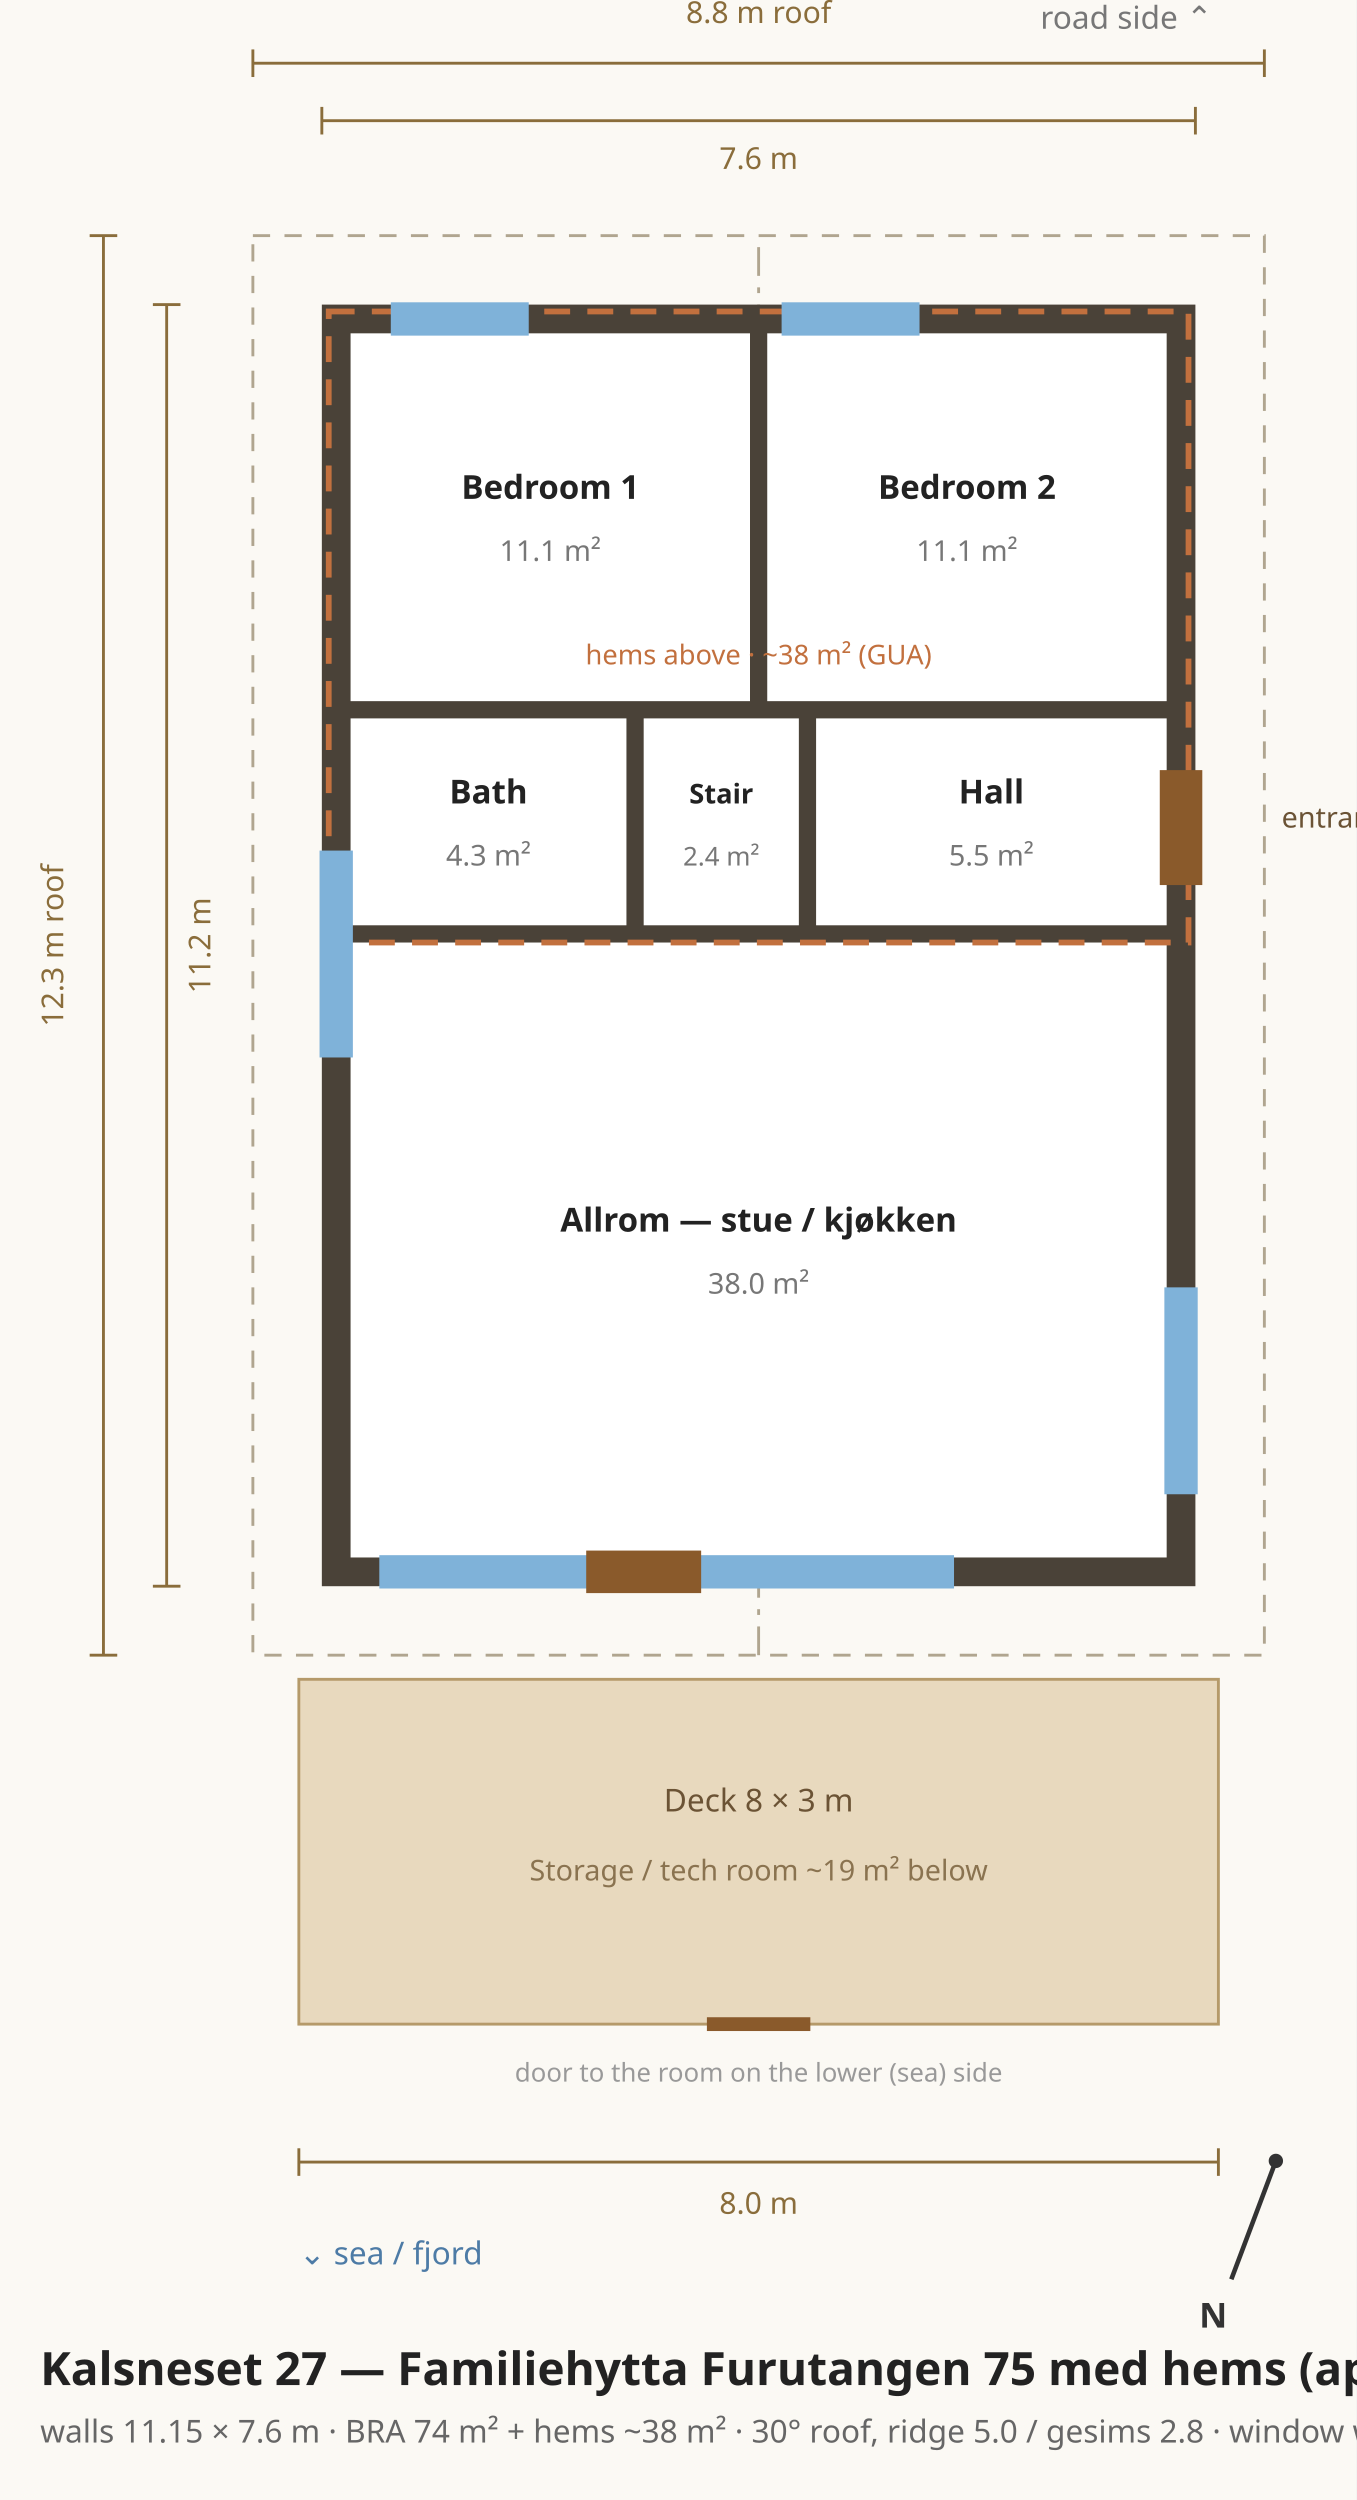
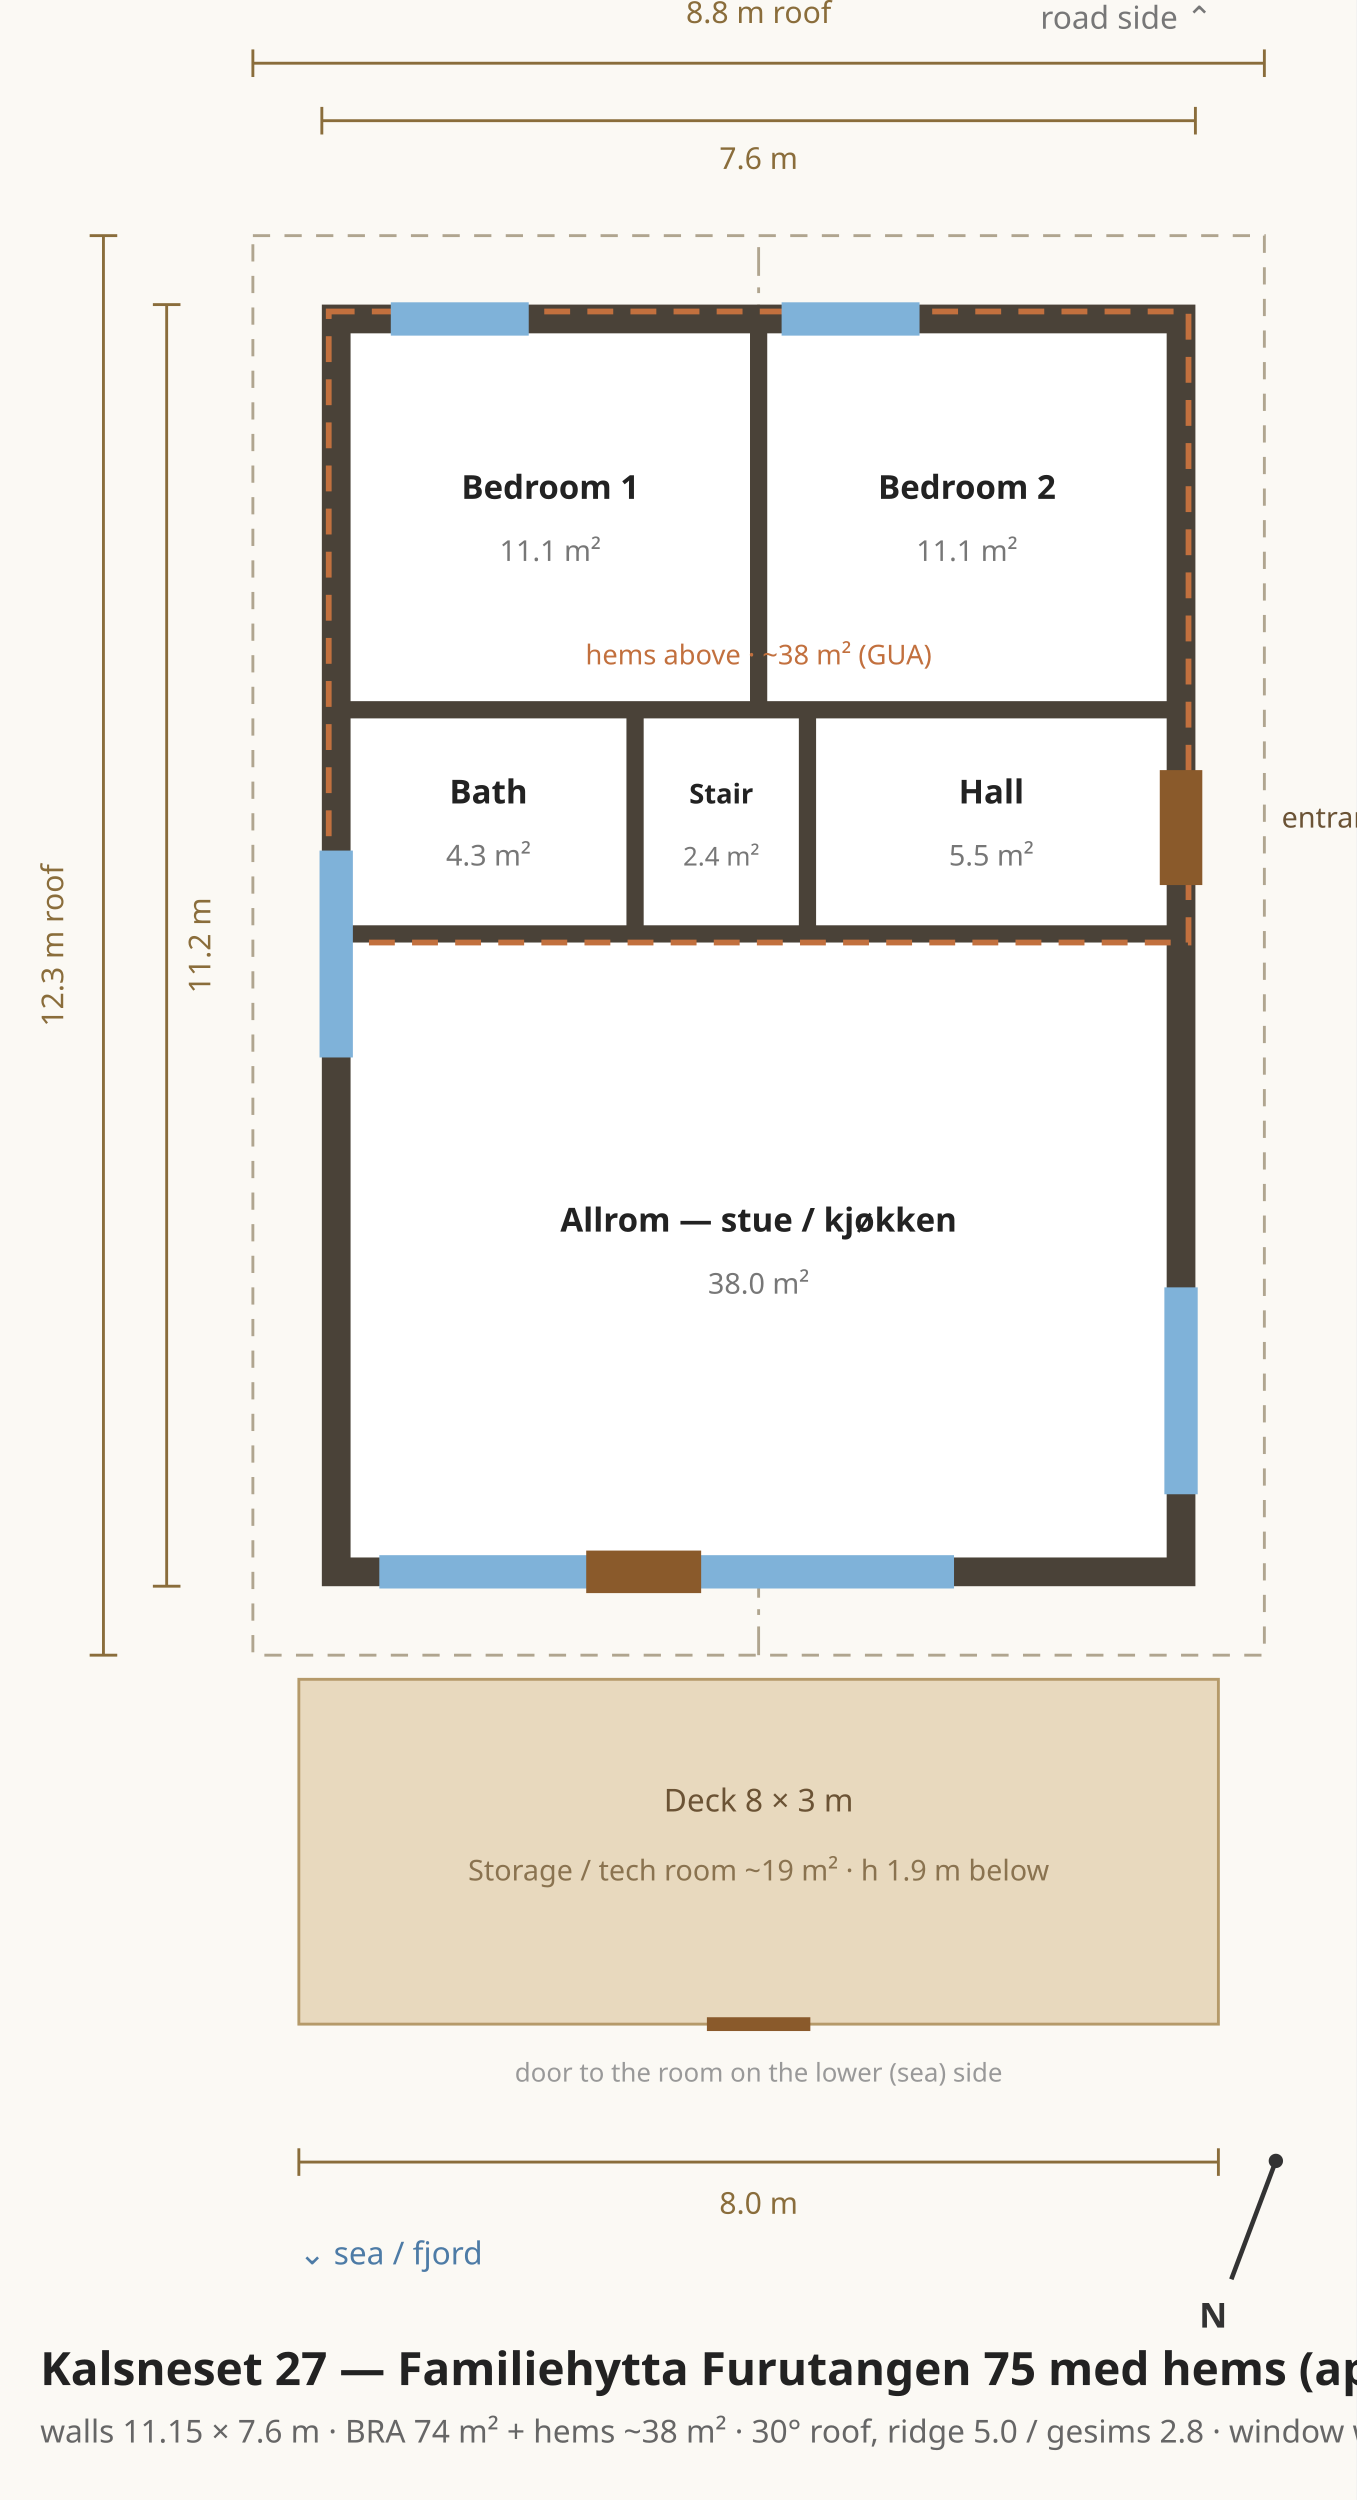
<svg xmlns="http://www.w3.org/2000/svg" viewBox="0 0 472.0 870.0" font-family="system-ui, sans-serif">
  <rect width="472.0" height="870.0" fill="#fbf9f4" />
  <rect x="88.0" y="82.0" width="352" height="494.0" stroke="#b0a58f" stroke-dasharray="6 5" fill="none" />
  <line x1="264.0" y1="576.0" x2="264.0" y2="82.0" stroke="#b0a58f" stroke-dasharray="10 4 2 4" />
  <rect x="112.0" y="106.0" width="304.0" height="446.0" fill="#4a4238" />
  <rect x="122.0" y="328.0" width="284.0" height="214.0" fill="#ffffff" />
  <rect x="122.0" y="250.0" width="96.0" height="72.0" fill="#ffffff" />
  <rect x="224.0" y="250.0" width="54.0" height="72.0" fill="#ffffff" />
  <rect x="284.0" y="250.0" width="122.0" height="72.0" fill="#ffffff" />
  <rect x="122.0" y="116.0" width="139.0" height="128.0" fill="#ffffff" />
  <rect x="267.0" y="116.0" width="139.0" height="128.0" fill="#ffffff" />
  <rect x="114.4" y="108.4" width="299.2" height="219.6" fill="none" stroke="#c2703e" stroke-width="2" stroke-dasharray="9 6" />
  <text x="264.0" y="231.2" font-size="9.5" fill="#c2703e" text-anchor="middle">hems above · ~38 m² (GUA)</text>
  <rect x="132.0" y="541.2" width="200.0" height="11.6" fill="#7fb2d9" />
  <rect x="204.0" y="539.6" width="40.0" height="14.8" fill="#8a5a2b" />
  <rect x="111.2" y="296.0" width="11.6" height="72.0" fill="#7fb2d9" />
  <rect x="405.2" y="448.0" width="11.6" height="72.0" fill="#7fb2d9" />
  <rect x="136.0" y="105.2" width="48.0" height="11.6" fill="#7fb2d9" />
  <rect x="272.0" y="105.2" width="48.0" height="11.6" fill="#7fb2d9" />
  <rect x="403.6" y="268.0" width="14.8" height="40.0" fill="#8a5a2b" />
  <text x="446.0" y="288.0" font-size="10" fill="#6b5335" text-anchor="start">entrance</text>
  <rect x="104.0" y="584.4" width="320.0" height="120.0" fill="#e8d9be" stroke="#b59a6a" />
  <text x="264.0" y="630.4" font-size="11" fill="#6b5335" text-anchor="middle">Deck 8 × 3 m</text>
-   <text x="264.0" y="654.4" font-size="10" fill="#8a7350" text-anchor="middle">Storage / tech room ~19 m² below</text>
+   <text x="264.0" y="654.4" font-size="10" fill="#8a7350" text-anchor="middle">Storage / tech room ~19 m² · h 1.9 m below</text>
  <rect x="246.0" y="702.0" width="36.0" height="4.8" fill="#8a5a2b" />
  <text x="264.0" y="724.4" font-size="9" fill="#999" text-anchor="middle">door to the room on the lower (sea) side</text>
  <text x="264.0" y="428.6" font-size="11.5" fill="#222" text-anchor="middle" font-weight="600">Allrom — stue / kjøkken</text>
  <text x="264.0" y="450.2" font-size="10" fill="#777" text-anchor="middle">38.0 m²</text>
  <text x="170.0" y="279.6" font-size="11.5" fill="#222" text-anchor="middle" font-weight="600">Bath</text>
  <text x="170.0" y="301.2" font-size="10" fill="#777" text-anchor="middle">4.3 m²</text>
  <text x="251.0" y="279.6" font-size="9.5" fill="#222" text-anchor="middle" font-weight="600">Stair</text>
  <text x="251.0" y="301.2" font-size="9" fill="#777" text-anchor="middle">2.4 m²</text>
  <text x="345.0" y="279.6" font-size="11.5" fill="#222" text-anchor="middle" font-weight="600">Hall</text>
  <text x="345.0" y="301.2" font-size="10" fill="#777" text-anchor="middle">5.5 m²</text>
  <text x="191.5" y="173.6" font-size="11.5" fill="#222" text-anchor="middle" font-weight="600">Bedroom 1</text>
  <text x="191.5" y="195.2" font-size="10" fill="#777" text-anchor="middle">11.1 m²</text>
  <text x="336.5" y="173.6" font-size="11.5" fill="#222" text-anchor="middle" font-weight="600">Bedroom 2</text>
  <text x="336.5" y="195.2" font-size="10" fill="#777" text-anchor="middle">11.1 m²</text>
  <line x1="36.0" y1="576.0" x2="36.0" y2="82.0" stroke="#8a6d3b" />
  <line x1="31.2" y1="576.0" x2="40.8" y2="576.0" stroke="#8a6d3b" />
  <line x1="31.2" y1="82.0" x2="40.8" y2="82.0" stroke="#8a6d3b" />
  <text x="22.0" y="329.0" font-size="10.5" fill="#8a6d3b" text-anchor="middle" transform="rotate(-90 22.0 329.0)">12.3 m roof</text>
  <line x1="58.0" y1="552.0" x2="58.0" y2="106.0" stroke="#8a6d3b" />
  <line x1="53.2" y1="552.0" x2="62.8" y2="552.0" stroke="#8a6d3b" />
  <line x1="53.2" y1="106.0" x2="62.8" y2="106.0" stroke="#8a6d3b" />
  <text x="73.2" y="329.0" font-size="10.5" fill="#8a6d3b" text-anchor="middle" transform="rotate(-90 73.2 329.0)">11.2 m</text>
  <line x1="88.0" y1="22.0" x2="440.0" y2="22.0" stroke="#8a6d3b" />
  <line x1="88.0" y1="26.8" x2="88.0" y2="17.2" stroke="#8a6d3b" />
  <line x1="440.0" y1="26.8" x2="440.0" y2="17.2" stroke="#8a6d3b" />
  <text x="264.0" y="8.0" font-size="10.5" fill="#8a6d3b" text-anchor="middle">8.8 m roof</text>
  <line x1="112.0" y1="42.0" x2="416.0" y2="42.0" stroke="#8a6d3b" />
  <line x1="112.0" y1="46.8" x2="112.0" y2="37.2" stroke="#8a6d3b" />
  <line x1="416.0" y1="46.8" x2="416.0" y2="37.2" stroke="#8a6d3b" />
  <text x="264.0" y="58.8" font-size="10.5" fill="#8a6d3b" text-anchor="middle">7.6 m</text>
  <line x1="104.0" y1="752.4" x2="424.0" y2="752.4" stroke="#8a6d3b" />
  <line x1="104.0" y1="757.2" x2="104.0" y2="747.6" stroke="#8a6d3b" />
  <line x1="424.0" y1="757.2" x2="424.0" y2="747.6" stroke="#8a6d3b" />
  <text x="264.0" y="770.4" font-size="10.5" fill="#8a6d3b" text-anchor="middle">8.0 m</text>
  <line x1="444.0" y1="752.0" x2="428.5" y2="793.2" stroke="#333" stroke-width="1.6" />
  <circle cx="444.0" cy="752.0" r="2.5" fill="#333" />
  <text x="422.2" y="810.0" font-size="12" fill="#333" text-anchor="middle" font-weight="700">N</text>
  <text x="136.0" y="788.0" font-size="11" fill="#4d7ba6" text-anchor="middle">⌄ sea / fjord</text>
  <text x="392.0" y="10.0" font-size="11" fill="#777" text-anchor="middle">road side ⌃</text>
  <text x="14.0" y="830.0" font-size="16" font-weight="700" fill="#222">Kalsneset 27 — Familiehytta Furutangen 75 med hems (approx.)</text>
  <text x="14.0" y="850.0" font-size="11" fill="#666">walls 11.15 × 7.6 m · BRA 74 m² + hems ~38 m² · 30° roof, ridge 5.0 / gesims 2.8 · window wall to the sea · concrete slab · combined storage/tech room ~19 m² below deck · layout indicative, final plan per manufacturer · scale 1:100 @ 40px/m</text>
</svg>
